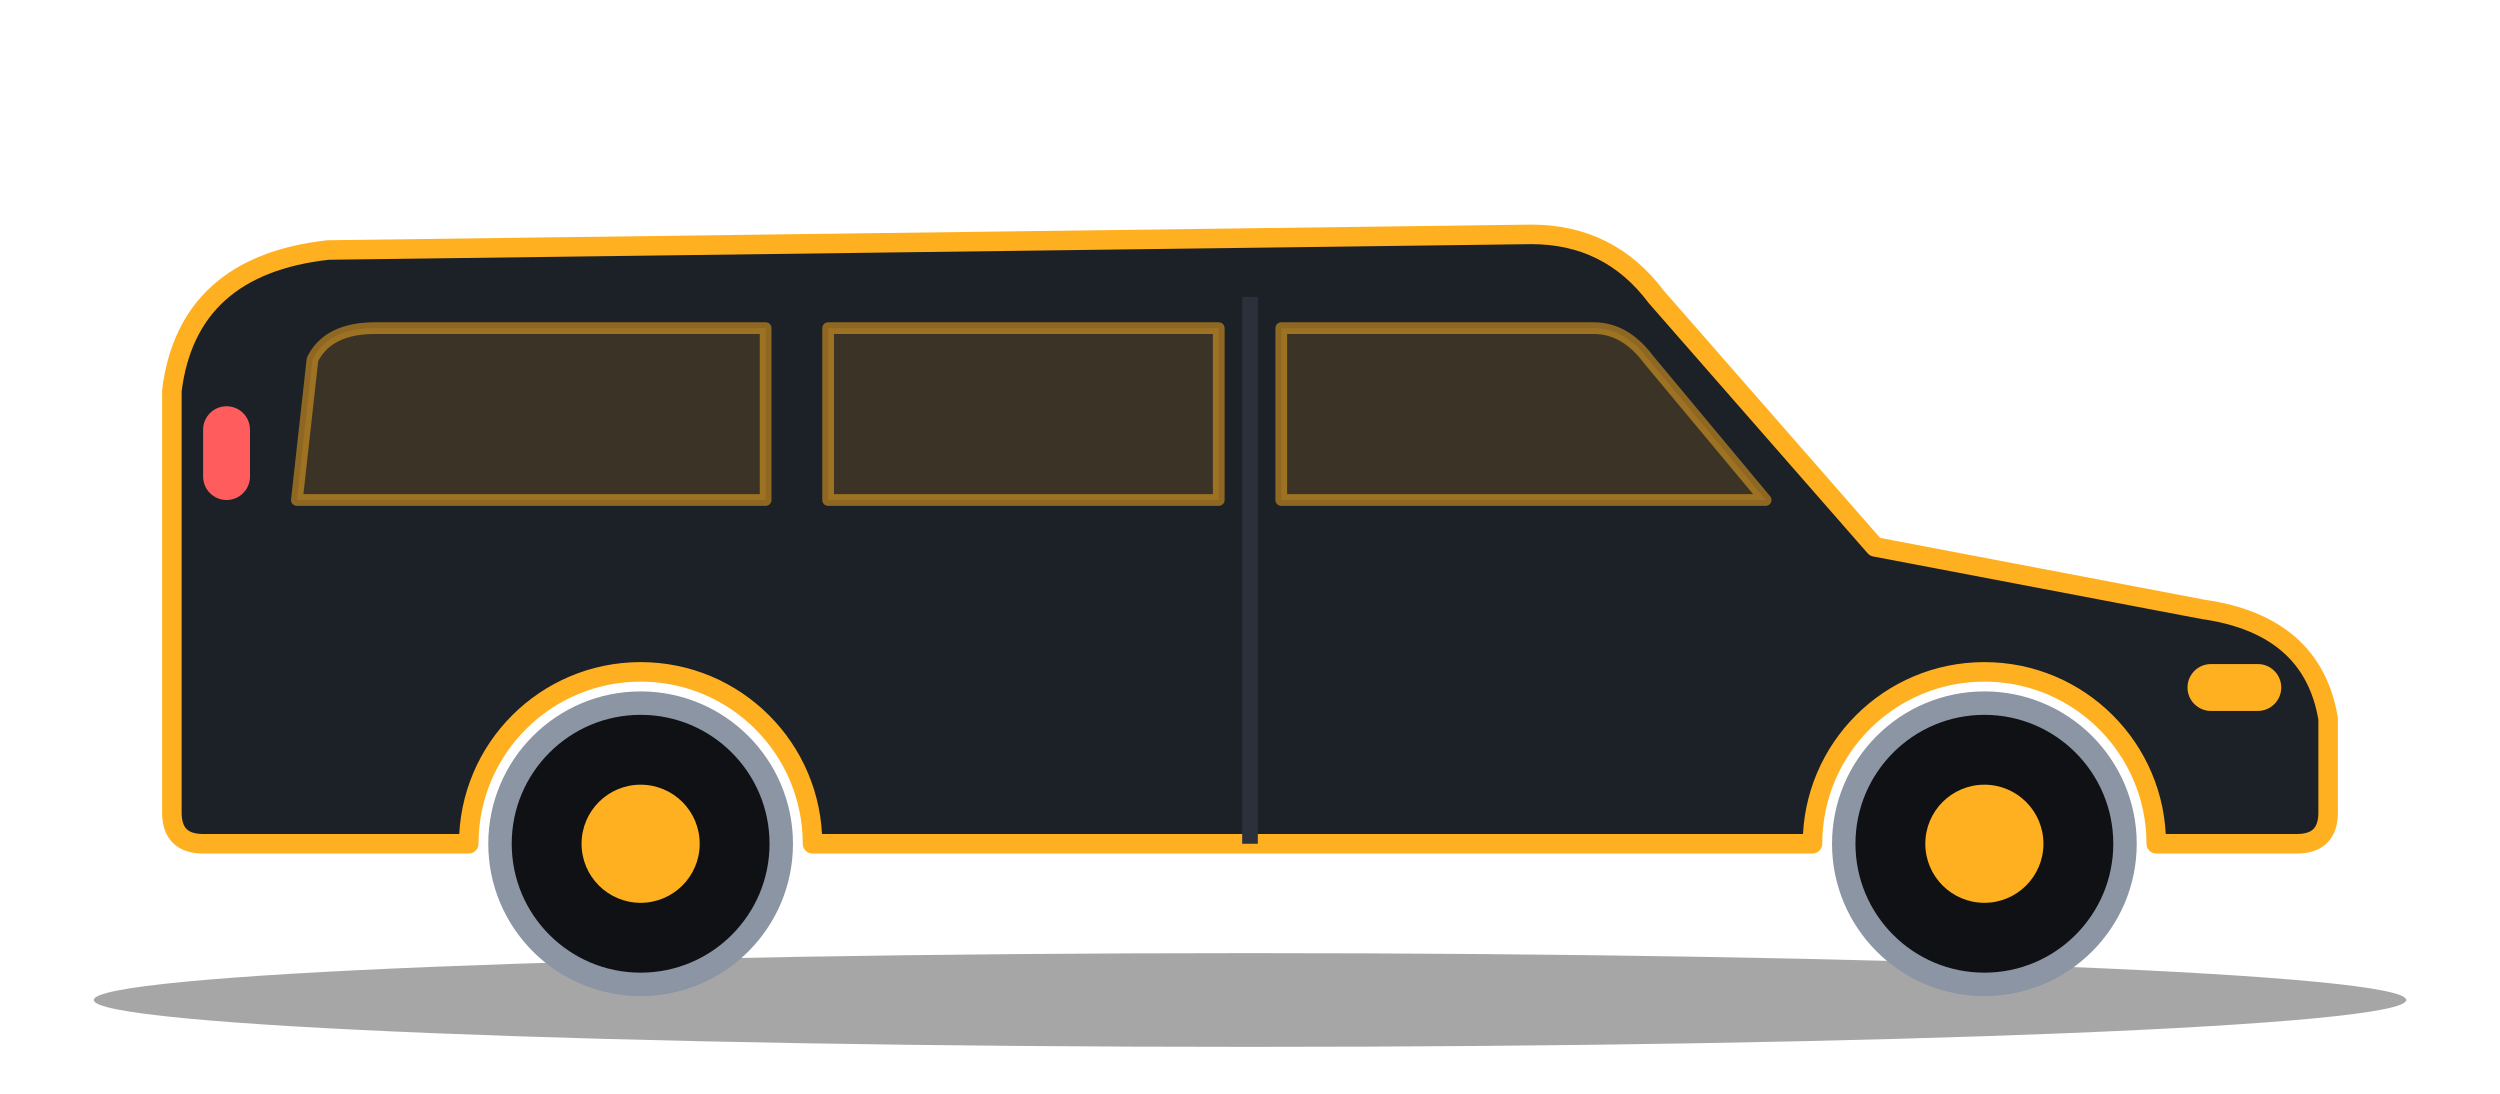
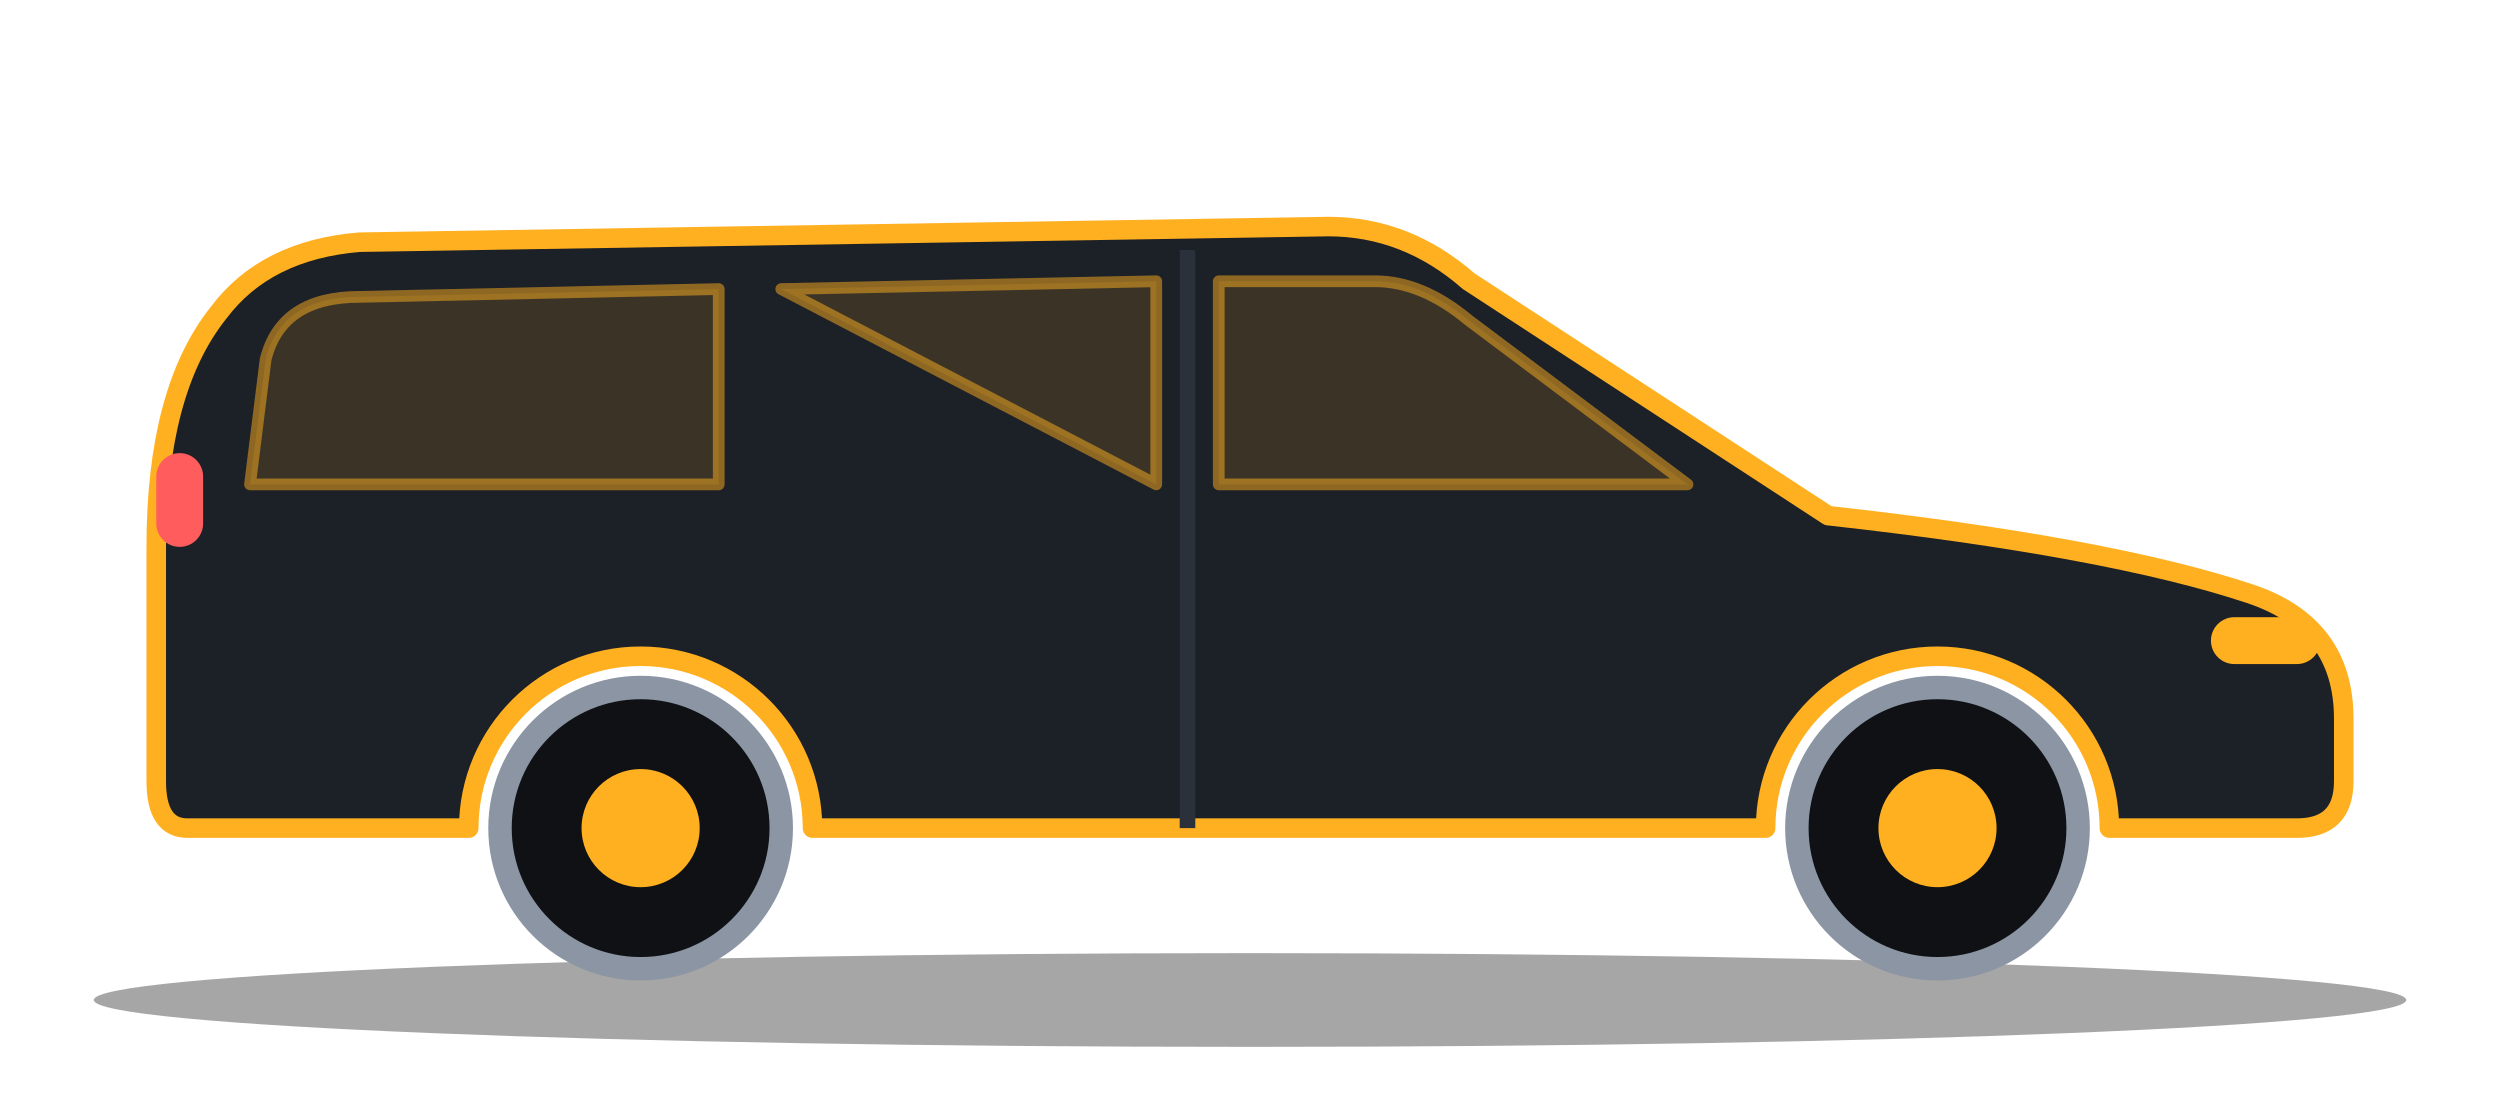
<svg xmlns="http://www.w3.org/2000/svg" viewBox="0 0 320 140" fill="none">
  <ellipse cx="160" cy="128" rx="148" ry="6" fill="#000" opacity=".35" />
-   <path d="M22 100V50q2-16 20-18l154-2q10 0 16 8l28 32 42 8q14 2 16 14v12q0 4-4 4h-18a22 22 0 0 0-44 0H104a22 22 0 0 0-44 0H26q-4 0-4-4z" fill="#1c2027" stroke="#ffb020" stroke-width="2.5" stroke-linejoin="round" />
-   <path d="M38 64l2-18q2-4 8-4h50v22z" fill="#ffb020" fill-opacity=".14" stroke="#ffb020" stroke-opacity=".5" stroke-width="1.5" stroke-linejoin="round" />
-   <path d="M106 42h50v22h-50z" fill="#ffb020" fill-opacity=".14" stroke="#ffb020" stroke-opacity=".5" stroke-width="1.5" stroke-linejoin="round" />
-   <path d="M164 42h40q4 0 7 4l15 18h-62z" fill="#ffb020" fill-opacity=".14" stroke="#ffb020" stroke-opacity=".5" stroke-width="1.5" stroke-linejoin="round" />
-   <rect x="280" y="85" width="12" height="6" rx="3" fill="#ffb020" />
-   <rect x="26" y="52" width="6" height="12" rx="3" fill="#ff5d5d" />
-   <path d="M160 38v70" stroke="#2b313a" stroke-width="2" />
-   <circle cx="82" cy="108" r="18" fill="#0f1114" stroke="#8b95a3" stroke-width="3" />
-   <circle cx="82" cy="108" r="7.56" fill="#ffb020" />
-   <circle cx="254" cy="108" r="18" fill="#0f1114" stroke="#8b95a3" stroke-width="3" />
-   <circle cx="254" cy="108" r="7.56" fill="#ffb020" />
+   <path d="M24 106Q20 106 20 100L20 70Q20 50 28 40Q34 32 46 31L170 29Q180 29 188 36L234 66Q270 70 288 76Q300 80 300 92L300 100Q300 106 294 106L270 106A22 22 0 0 0 226 106L104 106A22 22 0 0 0 60 106Z" fill="#1c2027" stroke="#ffb020" stroke-width="2.5" stroke-linejoin="round" />
+   <path d="M32 62L34 46Q36 38 46 38L92 37L92 62Z" fill="#ffb020" fill-opacity=".14" stroke="#ffb020" stroke-opacity=".5" stroke-width="1.5" stroke-linejoin="round" />
+   <path d="M100 37L148 36L148 62Z" fill="#ffb020" fill-opacity=".14" stroke="#ffb020" stroke-opacity=".5" stroke-width="1.5" stroke-linejoin="round" />
+   <path d="M156 36L176 36Q182 36 188 41L216 62L156 62Z" fill="#ffb020" fill-opacity=".14" stroke="#ffb020" stroke-opacity=".5" stroke-width="1.5" stroke-linejoin="round" />
+   <path d="M152 32v74" stroke="#2b313a" stroke-width="2" />
+   <rect x="283" y="79" width="14" height="6" rx="3" fill="#ffb020" />
+   <rect x="20" y="58" width="6" height="12" rx="3" fill="#ff5d5d" />
+   <circle cx="82" cy="106" r="18" fill="#0f1114" stroke="#8b95a3" stroke-width="3" />
+   <circle cx="82" cy="106" r="7.56" fill="#ffb020" />
+   <circle cx="248" cy="106" r="18" fill="#0f1114" stroke="#8b95a3" stroke-width="3" />
+   <circle cx="248" cy="106" r="7.56" fill="#ffb020" />
</svg>
